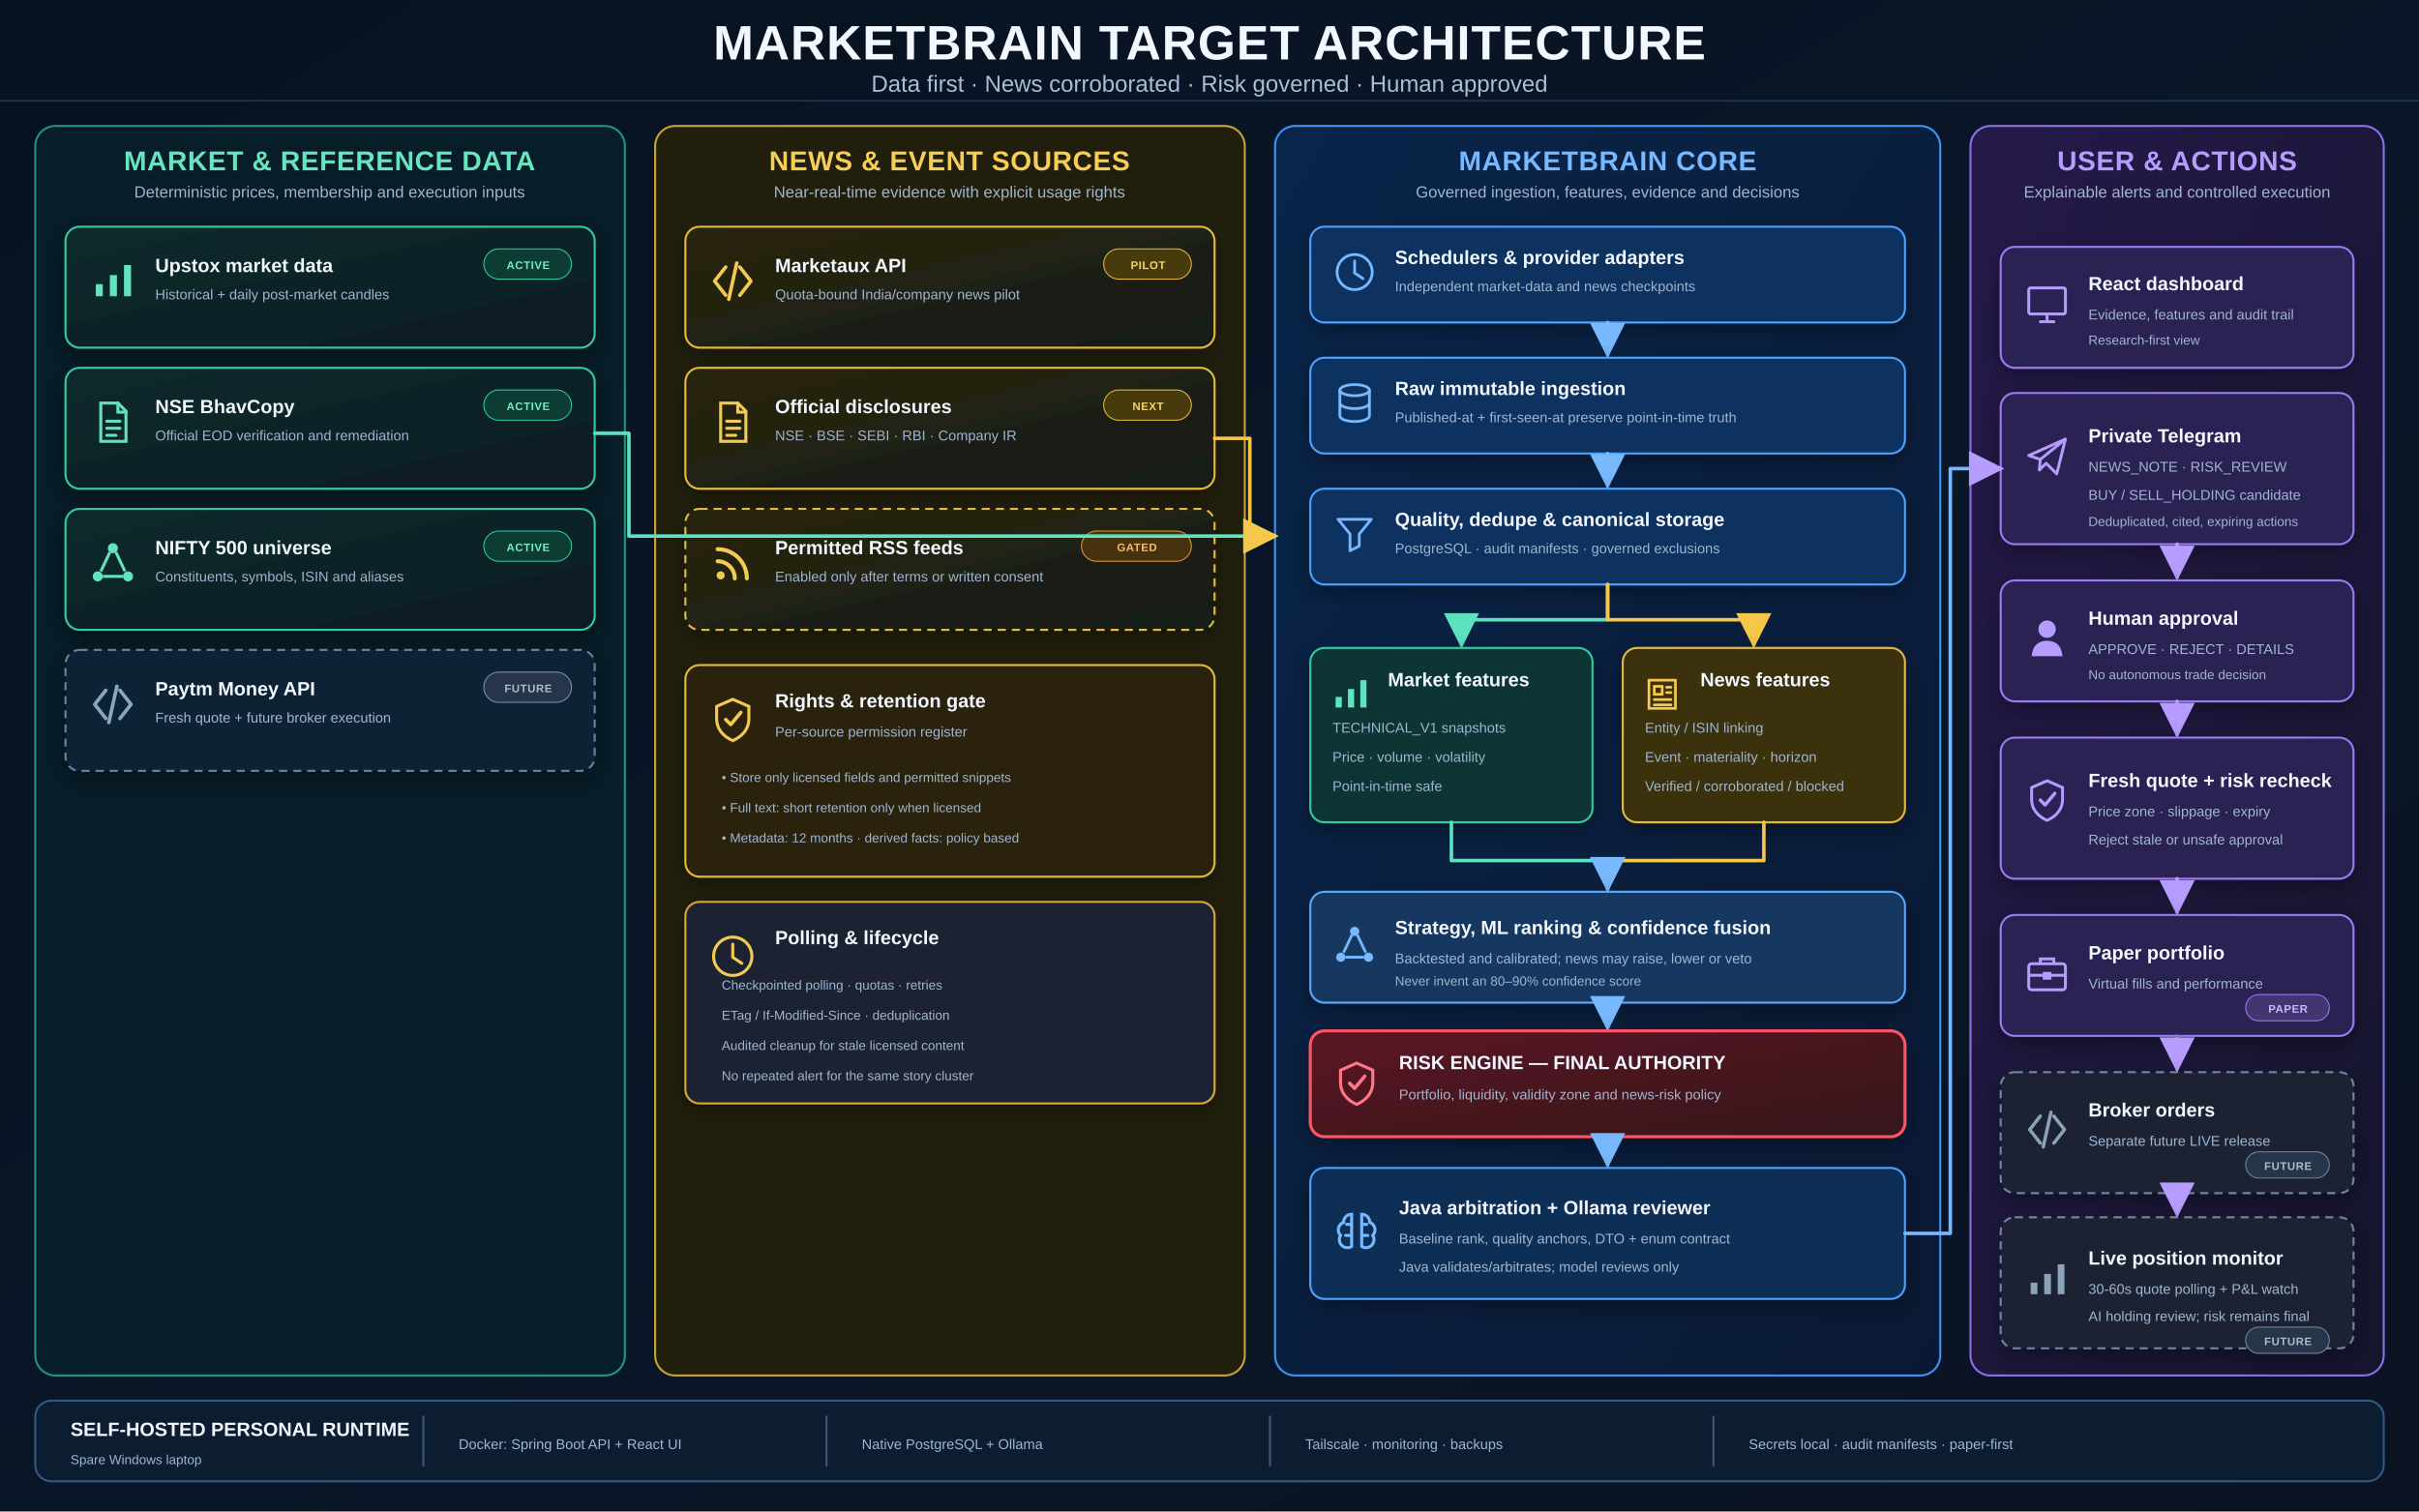
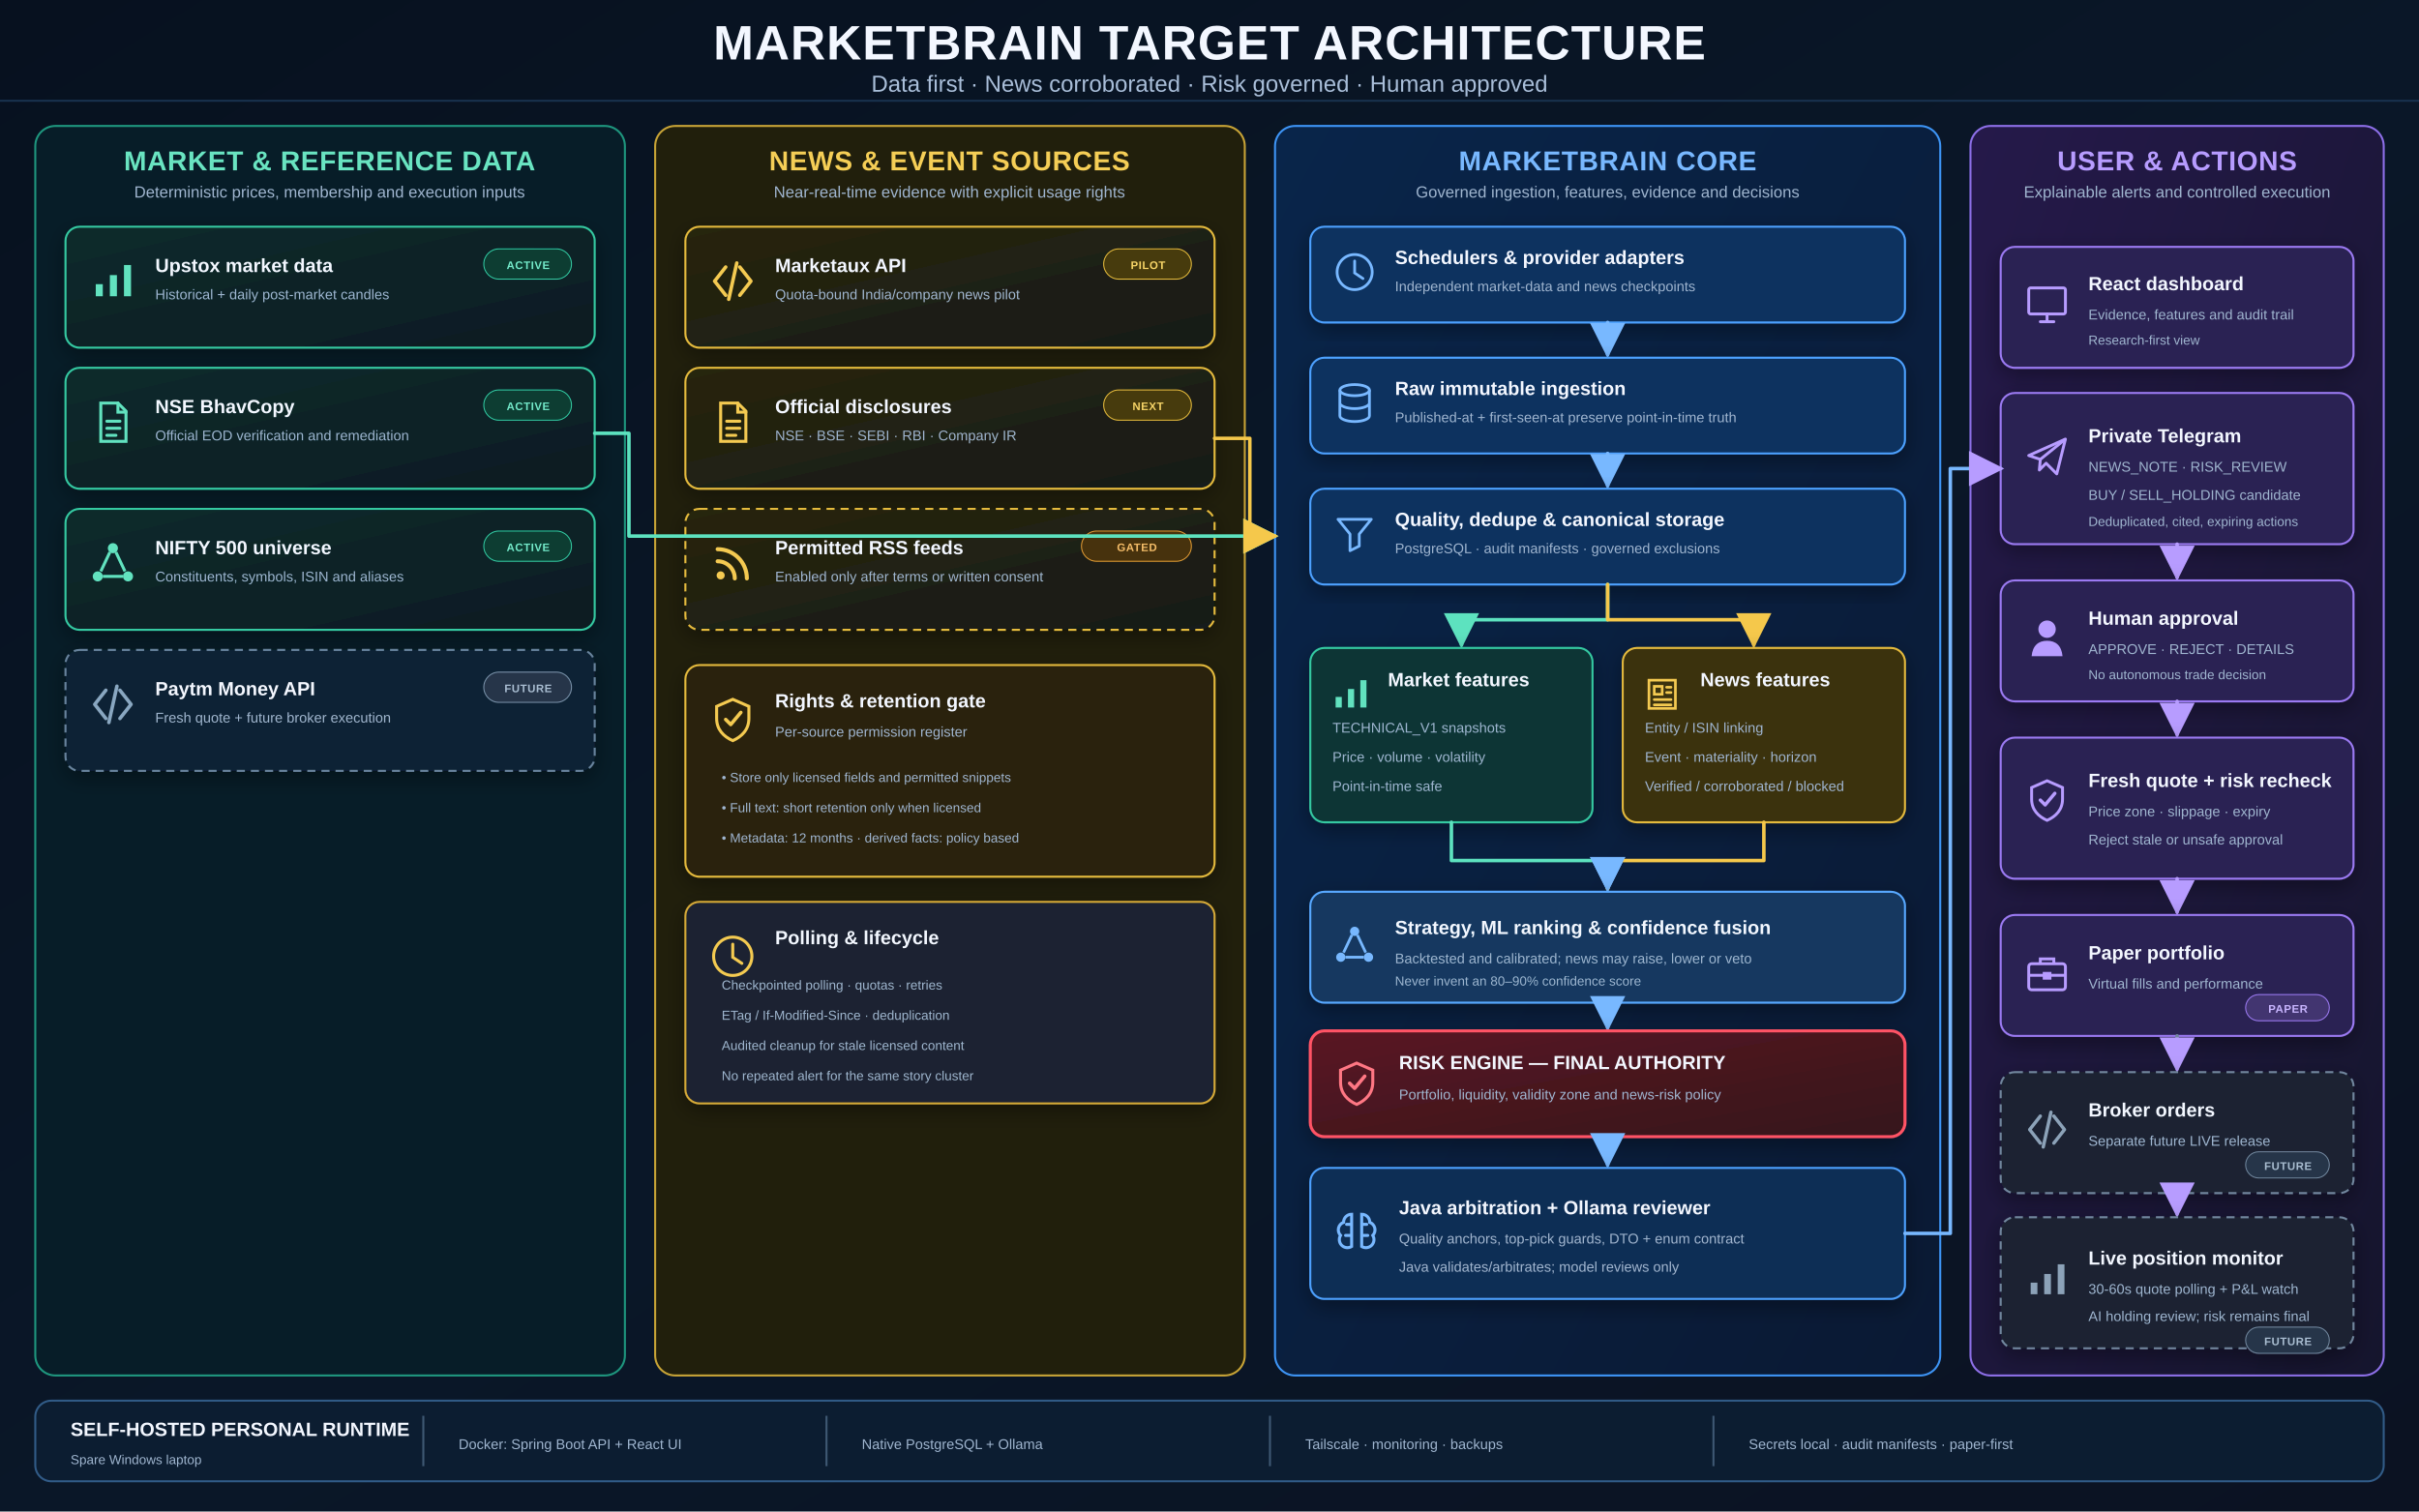
<svg xmlns="http://www.w3.org/2000/svg" width="2400" height="1500" viewBox="0 0 2400 1500" role="img" aria-labelledby="title description">
  <defs>
    <linearGradient id="background" x1="0" y1="0" x2="1" y2="1">
      <stop offset="0" stop-color="#07111f" />
      <stop offset="0.52" stop-color="#0a1728" />
      <stop offset="1" stop-color="#0b1222" />
    </linearGradient>
    <linearGradient id="marketPanel" x1="0" y1="0" x2="1" y2="1">
      <stop offset="0" stop-color="#082b2b" />
      <stop offset="1" stop-color="#071b23" />
    </linearGradient>
    <linearGradient id="newsPanel" x1="0" y1="0" x2="1" y2="1">
      <stop offset="0" stop-color="#28250c" />
      <stop offset="1" stop-color="#171b1a" />
    </linearGradient>
    <linearGradient id="corePanel" x1="0" y1="0" x2="1" y2="1">
      <stop offset="0" stop-color="#09254a" />
      <stop offset="1" stop-color="#0a1933" />
    </linearGradient>
    <linearGradient id="actionPanel" x1="0" y1="0" x2="1" y2="1">
      <stop offset="0" stop-color="#25194a" />
      <stop offset="1" stop-color="#15152d" />
    </linearGradient>
    <linearGradient id="riskPanel" x1="0" y1="0" x2="1" y2="1">
      <stop offset="0" stop-color="#5a1823" />
      <stop offset="1" stop-color="#35121b" />
    </linearGradient>
    <filter id="shadow" x="-20%" y="-20%" width="140%" height="140%">
      <feDropShadow dx="0" dy="7" stdDeviation="10" flood-color="#000000" flood-opacity="0.35" />
    </filter>
    <marker id="arrowBlue" markerWidth="12" markerHeight="12" refX="10" refY="6" orient="auto">
      <path d="M1,1 L11,6 L1,11 z" fill="#78b8ff" />
    </marker>
    <marker id="arrowGreen" markerWidth="12" markerHeight="12" refX="10" refY="6" orient="auto">
      <path d="M1,1 L11,6 L1,11 z" fill="#5de2bf" />
    </marker>
    <marker id="arrowGold" markerWidth="12" markerHeight="12" refX="10" refY="6" orient="auto">
      <path d="M1,1 L11,6 L1,11 z" fill="#f5c84b" />
    </marker>
    <marker id="arrowPurple" markerWidth="12" markerHeight="12" refX="10" refY="6" orient="auto">
      <path d="M1,1 L11,6 L1,11 z" fill="#b79cff" />
    </marker>
    <symbol id="icon-chart" viewBox="0 0 48 48">
      <path d="M7 39V27h7v12zm14 0V18h7v21zm14 0V8h7v31z" fill="currentColor" />
    </symbol>
    <symbol id="icon-file" viewBox="0 0 48 48">
      <path d="M12 5h17l8 8v30H12z" fill="none" stroke="currentColor" stroke-width="3" />
      <path d="M29 5v9h8M18 23h13M18 30h13M18 37h9" fill="none" stroke="currentColor" stroke-width="3" stroke-linecap="round" />
    </symbol>
    <symbol id="icon-api" viewBox="0 0 48 48">
      <path d="M17 10L6 24l11 14M31 10l11 14-11 14M28 6l-8 36" fill="none" stroke="currentColor" stroke-width="3.5" stroke-linecap="round" stroke-linejoin="round" />
    </symbol>
    <symbol id="icon-news" viewBox="0 0 48 48">
      <path d="M8 8h30v32H8z" fill="none" stroke="currentColor" stroke-width="3" />
      <path d="M14 15h9v9h-9zM28 16h5M28 22h5M14 30h19M14 36h19" fill="none" stroke="currentColor" stroke-width="3" stroke-linecap="round" />
    </symbol>
    <symbol id="icon-rss" viewBox="0 0 48 48">
      <circle cx="12" cy="36" r="4" fill="currentColor" />
      <path d="M9 22a17 17 0 0 1 17 17M9 10a29 29 0 0 1 29 29" fill="none" stroke="currentColor" stroke-width="4" stroke-linecap="round" />
    </symbol>
    <symbol id="icon-database" viewBox="0 0 48 48">
      <ellipse cx="24" cy="10" rx="16" ry="6" fill="none" stroke="currentColor" stroke-width="3" />
      <path d="M8 10v14c0 3 7 6 16 6s16-3 16-6V10M8 24v14c0 3 7 6 16 6s16-3 16-6V24" fill="none" stroke="currentColor" stroke-width="3" />
    </symbol>
    <symbol id="icon-filter" viewBox="0 0 48 48">
      <path d="M6 8h36L29 24v13l-10 5V24z" fill="none" stroke="currentColor" stroke-width="3" stroke-linejoin="round" />
    </symbol>
    <symbol id="icon-network" viewBox="0 0 48 48">
      <circle cx="24" cy="9" r="5" fill="currentColor" />
      <circle cx="9" cy="37" r="5" fill="currentColor" />
      <circle cx="39" cy="37" r="5" fill="currentColor" />
      <path d="M21 13L12 32M27 13l9 19M14 37h20" fill="none" stroke="currentColor" stroke-width="3" />
    </symbol>
    <symbol id="icon-shield" viewBox="0 0 48 48">
      <path d="M24 4l16 7v12c0 11-7 18-16 22C15 41 8 34 8 23V11z" fill="none" stroke="currentColor" stroke-width="3" />
      <path d="M17 24l5 5 10-12" fill="none" stroke="currentColor" stroke-width="3.5" stroke-linecap="round" stroke-linejoin="round" />
    </symbol>
    <symbol id="icon-brain" viewBox="0 0 48 48">
      <path d="M19 8a8 8 0 0 0-8 8 8 8 0 0 0-3 13 8 8 0 0 0 11 11V8zm10 0a8 8 0 0 1 8 8 8 8 0 0 1 3 13 8 8 0 0 1-11 11V8zM19 18h-5M19 29h-6M29 18h5M29 29h6" fill="none" stroke="currentColor" stroke-width="3" stroke-linecap="round" />
    </symbol>
    <symbol id="icon-user" viewBox="0 0 48 48">
      <circle cx="24" cy="15" r="9" fill="currentColor" />
      <path d="M8 43c1-11 7-16 16-16s15 5 16 16z" fill="currentColor" />
    </symbol>
    <symbol id="icon-plane" viewBox="0 0 48 48">
      <path d="M5 23L43 6 34 42 23 31l-7 7 1-11z" fill="none" stroke="currentColor" stroke-width="3" stroke-linejoin="round" />
      <path d="M17 27L43 6" stroke="currentColor" stroke-width="3" />
    </symbol>
    <symbol id="icon-monitor" viewBox="0 0 48 48">
      <rect x="5" y="7" width="38" height="27" rx="2" fill="none" stroke="currentColor" stroke-width="3" />
      <path d="M17 42h14M24 34v8" stroke="currentColor" stroke-width="3" stroke-linecap="round" />
    </symbol>
    <symbol id="icon-clock" viewBox="0 0 48 48">
      <circle cx="24" cy="24" r="19" fill="none" stroke="currentColor" stroke-width="3" />
      <path d="M24 12v13l9 6" fill="none" stroke="currentColor" stroke-width="3" stroke-linecap="round" />
    </symbol>
    <symbol id="icon-briefcase" viewBox="0 0 48 48">
      <rect x="5" y="15" width="38" height="27" rx="3" fill="none" stroke="currentColor" stroke-width="3" />
      <path d="M17 15v-5h14v5M5 27h38M21 25h6v5h-6z" fill="none" stroke="currentColor" stroke-width="3" />
    </symbol>
  </defs>
  <style>
    .title { font: 700 48px "Segoe UI", Arial, sans-serif; letter-spacing: 1px; fill: #f3f7ff; }
    .subtitle { font: 400 23px "Segoe UI", Arial, sans-serif; fill: #a9bed9; }
    .panel-title { font: 700 27px "Segoe UI", Arial, sans-serif; letter-spacing: .6px; }
    .panel-subtitle { font: 400 16px "Segoe UI", Arial, sans-serif; fill: #9fb5cf; }
    .group-title { font: 700 19px "Segoe UI", Arial, sans-serif; fill: #f3f7ff; }
    .group-subtitle { font: 400 14px "Segoe UI", Arial, sans-serif; fill: #9fb5cf; }
    .small { font: 400 13px "Segoe UI", Arial, sans-serif; fill: #9fb5cf; }
    .tiny { font: 600 11px "Segoe UI", Arial, sans-serif; letter-spacing: .5px; }
    .flow { fill: none; stroke-width: 3.5; stroke-linecap: round; stroke-linejoin: round; }
    .card { filter: url(#shadow); }
  </style>
  <rect width="2400" height="1500" fill="url(#background)" />
  <path d="M0 100h2400" stroke="#18314d" stroke-width="2" />
  <text x="1200" y="59" text-anchor="middle" class="title">MARKETBRAIN TARGET ARCHITECTURE</text>
  <text x="1200" y="91" text-anchor="middle" class="subtitle">Data first · News corroborated · Risk governed · Human approved</text>
  <rect x="35" y="125" width="585" height="1240" rx="20" fill="#071d28" stroke="#1e967e" stroke-width="2" />
  <text x="327" y="169" text-anchor="middle" class="panel-title" fill="#69e4c1">MARKET &amp; REFERENCE DATA</text>
  <text x="327" y="196" text-anchor="middle" class="panel-subtitle">Deterministic prices, membership and execution inputs</text>
  <g class="card">
    <rect x="65" y="225" width="525" height="120" rx="14" fill="url(#marketPanel)" stroke="#35c9a1" stroke-width="2" />
    <use href="#icon-chart" x="88" y="255" width="48" height="48" color="#62e2bf" />
    <text x="154" y="270" class="group-title">Upstox market data</text>
    <text x="154" y="297" class="group-subtitle">Historical + daily post-market candles</text>
    <rect x="480" y="247" width="87" height="30" rx="15" fill="#073d32" stroke="#35c9a1" />
    <text x="524" y="267" text-anchor="middle" class="tiny" fill="#75e9c9">ACTIVE</text>
  </g>
  <g class="card">
    <rect x="65" y="365" width="525" height="120" rx="14" fill="url(#marketPanel)" stroke="#35c9a1" stroke-width="2" />
    <use href="#icon-file" x="88" y="395" width="48" height="48" color="#62e2bf" />
    <text x="154" y="410" class="group-title">NSE BhavCopy</text>
    <text x="154" y="437" class="group-subtitle">Official EOD verification and remediation</text>
    <rect x="480" y="387" width="87" height="30" rx="15" fill="#073d32" stroke="#35c9a1" />
    <text x="524" y="407" text-anchor="middle" class="tiny" fill="#75e9c9">ACTIVE</text>
  </g>
  <g class="card">
    <rect x="65" y="505" width="525" height="120" rx="14" fill="url(#marketPanel)" stroke="#35c9a1" stroke-width="2" />
    <use href="#icon-network" x="88" y="535" width="48" height="48" color="#62e2bf" />
    <text x="154" y="550" class="group-title">NIFTY 500 universe</text>
    <text x="154" y="577" class="group-subtitle">Constituents, symbols, ISIN and aliases</text>
    <rect x="480" y="527" width="87" height="30" rx="15" fill="#073d32" stroke="#35c9a1" />
    <text x="524" y="547" text-anchor="middle" class="tiny" fill="#75e9c9">ACTIVE</text>
  </g>
  <g class="card">
    <rect x="65" y="645" width="525" height="120" rx="14" fill="#102434" stroke="#67839d" stroke-width="2" stroke-dasharray="8 6" />
    <use href="#icon-api" x="88" y="675" width="48" height="48" color="#89a7c1" />
    <text x="154" y="690" class="group-title">Paytm Money API</text>
    <text x="154" y="717" class="group-subtitle">Fresh quote + future broker execution</text>
    <rect x="480" y="667" width="87" height="30" rx="15" fill="#27364a" stroke="#7891aa" />
    <text x="524" y="687" text-anchor="middle" class="tiny" fill="#a9bdd1">FUTURE</text>
  </g>
  <rect x="650" y="125" width="585" height="1240" rx="20" fill="#211f0c" stroke="#c7a336" stroke-width="2" />
  <text x="942" y="169" text-anchor="middle" class="panel-title" fill="#f5ce56">NEWS &amp; EVENT SOURCES</text>
  <text x="942" y="196" text-anchor="middle" class="panel-subtitle">Near-real-time evidence with explicit usage rights</text>
  <g class="card">
    <rect x="680" y="225" width="525" height="120" rx="14" fill="url(#newsPanel)" stroke="#e4ba3d" stroke-width="2" />
    <use href="#icon-api" x="703" y="255" width="48" height="48" color="#f4ca51" />
    <text x="769" y="270" class="group-title">Marketaux API</text>
    <text x="769" y="297" class="group-subtitle">Quota-bound India/company news pilot</text>
    <rect x="1095" y="247" width="87" height="30" rx="15" fill="#473a0a" stroke="#e4ba3d" />
    <text x="1139" y="267" text-anchor="middle" class="tiny" fill="#f7d568">PILOT</text>
  </g>
  <g class="card">
    <rect x="680" y="365" width="525" height="120" rx="14" fill="url(#newsPanel)" stroke="#e4ba3d" stroke-width="2" />
    <use href="#icon-file" x="703" y="395" width="48" height="48" color="#f4ca51" />
    <text x="769" y="410" class="group-title">Official disclosures</text>
    <text x="769" y="437" class="group-subtitle">NSE · BSE · SEBI · RBI · Company IR</text>
    <rect x="1095" y="387" width="87" height="30" rx="15" fill="#473a0a" stroke="#e4ba3d" />
    <text x="1139" y="407" text-anchor="middle" class="tiny" fill="#f7d568">NEXT</text>
  </g>
  <g class="card">
    <rect x="680" y="505" width="525" height="120" rx="14" fill="url(#newsPanel)" stroke="#e4ba3d" stroke-width="2" stroke-dasharray="8 6" />
    <use href="#icon-rss" x="703" y="535" width="48" height="48" color="#f4ca51" />
    <text x="769" y="550" class="group-title">Permitted RSS feeds</text>
    <text x="769" y="577" class="group-subtitle">Enabled only after terms or written consent</text>
    <rect x="1073" y="527" width="109" height="30" rx="15" fill="#47300a" stroke="#e09a35" />
    <text x="1128" y="547" text-anchor="middle" class="tiny" fill="#f4bd69">GATED</text>
  </g>
  <g class="card">
    <rect x="680" y="660" width="525" height="210" rx="14" fill="#2a220d" stroke="#e4ba3d" stroke-width="2" />
    <use href="#icon-shield" x="703" y="690" width="48" height="48" color="#f4ca51" />
    <text x="769" y="702" class="group-title">Rights &amp; retention gate</text>
    <text x="769" y="731" class="group-subtitle">Per-source permission register</text>
    <text x="716" y="776" class="small">• Store only licensed fields and permitted snippets</text>
    <text x="716" y="806" class="small">• Full text: short retention only when licensed</text>
    <text x="716" y="836" class="small">• Metadata: 12 months · derived facts: policy based</text>
  </g>
  <g class="card">
    <rect x="680" y="895" width="525" height="200" rx="14" fill="#1b2330" stroke="#d5a938" stroke-width="2" />
    <use href="#icon-clock" x="703" y="925" width="48" height="48" color="#f4ca51" />
    <text x="769" y="937" class="group-title">Polling &amp; lifecycle</text>
    <text x="716" y="982" class="small">Checkpointed polling · quotas · retries</text>
    <text x="716" y="1012" class="small">ETag / If-Modified-Since · deduplication</text>
    <text x="716" y="1042" class="small">Audited cleanup for stale licensed content</text>
    <text x="716" y="1072" class="small">No repeated alert for the same story cluster</text>
  </g>
  <rect x="1265" y="125" width="660" height="1240" rx="20" fill="url(#corePanel)" stroke="#3d94f5" stroke-width="2" />
  <text x="1595" y="169" text-anchor="middle" class="panel-title" fill="#78b8ff">MARKETBRAIN CORE</text>
  <text x="1595" y="196" text-anchor="middle" class="panel-subtitle">Governed ingestion, features, evidence and decisions</text>
  <g class="card">
    <rect x="1300" y="225" width="590" height="95" rx="14" fill="#0c315f" stroke="#4da1ff" stroke-width="2" />
    <use href="#icon-clock" x="1322" y="248" width="44" height="44" color="#78b8ff" />
    <text x="1384" y="262" class="group-title">Schedulers &amp; provider adapters</text>
    <text x="1384" y="289" class="group-subtitle">Independent market-data and news checkpoints</text>
  </g>
  <path d="M1595 320v32" class="flow" stroke="#78b8ff" marker-end="url(#arrowBlue)" />
  <g class="card">
    <rect x="1300" y="355" width="590" height="95" rx="14" fill="#0c315f" stroke="#4da1ff" stroke-width="2" />
    <use href="#icon-database" x="1322" y="378" width="44" height="44" color="#78b8ff" />
    <text x="1384" y="392" class="group-title">Raw immutable ingestion</text>
    <text x="1384" y="419" class="group-subtitle">Published-at + first-seen-at preserve point-in-time truth</text>
  </g>
  <path d="M1595 450v32" class="flow" stroke="#78b8ff" marker-end="url(#arrowBlue)" />
  <g class="card">
    <rect x="1300" y="485" width="590" height="95" rx="14" fill="#0c315f" stroke="#4da1ff" stroke-width="2" />
    <use href="#icon-filter" x="1322" y="508" width="44" height="44" color="#78b8ff" />
    <text x="1384" y="522" class="group-title">Quality, dedupe &amp; canonical storage</text>
    <text x="1384" y="549" class="group-subtitle">PostgreSQL · audit manifests · governed exclusions</text>
  </g>
  <path d="M1595 580v35h-145v25" class="flow" stroke="#5de2bf" marker-end="url(#arrowGreen)" />
  <path d="M1595 580v35h145v25" class="flow" stroke="#f5c84b" marker-end="url(#arrowGold)" />
  <g class="card">
    <rect x="1300" y="643" width="280" height="173" rx="14" fill="#0b3636" stroke="#35c9a1" stroke-width="2" />
    <use href="#icon-chart" x="1319" y="668" width="42" height="42" color="#62e2bf" />
    <text x="1377" y="681" class="group-title">Market features</text>
    <text x="1322" y="727" class="group-subtitle">TECHNICAL_V1 snapshots</text>
    <text x="1322" y="756" class="group-subtitle">Price · volume · volatility</text>
    <text x="1322" y="785" class="group-subtitle">Point-in-time safe</text>
  </g>
  <g class="card">
    <rect x="1610" y="643" width="280" height="173" rx="14" fill="#3a300d" stroke="#e4ba3d" stroke-width="2" />
    <use href="#icon-news" x="1629" y="668" width="42" height="42" color="#f4ca51" />
    <text x="1687" y="681" class="group-title">News features</text>
    <text x="1632" y="727" class="group-subtitle">Entity / ISIN linking</text>
    <text x="1632" y="756" class="group-subtitle">Event · materiality · horizon</text>
    <text x="1632" y="785" class="group-subtitle">Verified / corroborated / blocked</text>
  </g>
  <path d="M1440 816v38h155v28" class="flow" stroke="#5de2bf" marker-end="url(#arrowBlue)" />
  <path d="M1750 816v38h-155v28" class="flow" stroke="#f5c84b" marker-end="url(#arrowBlue)" />
  <g class="card">
    <rect x="1300" y="885" width="590" height="110" rx="14" fill="#123961" stroke="#58a8ff" stroke-width="2" />
    <use href="#icon-network" x="1322" y="916" width="44" height="44" color="#78b8ff" />
    <text x="1384" y="927" class="group-title">Strategy, ML ranking &amp; confidence fusion</text>
    <text x="1384" y="956" class="group-subtitle">Backtested and calibrated; news may raise, lower or veto</text>
    <text x="1384" y="978" class="small">Never invent an 80–90% confidence score</text>
  </g>
  <path d="M1595 995v25" class="flow" stroke="#ff6f7d" marker-end="url(#arrowBlue)" />
  <g class="card">
    <rect x="1300" y="1023" width="590" height="105" rx="14" fill="url(#riskPanel)" stroke="#ff5365" stroke-width="3" />
    <use href="#icon-shield" x="1322" y="1051" width="48" height="48" color="#ff7784" />
    <text x="1388" y="1061" class="group-title">RISK ENGINE — FINAL AUTHORITY</text>
    <text x="1388" y="1091" class="group-subtitle">Portfolio, liquidity, validity zone and news-risk policy</text>
  </g>
  <path d="M1595 1128v28" class="flow" stroke="#78b8ff" marker-end="url(#arrowBlue)" />
  <g class="card">
    <rect x="1300" y="1159" width="590" height="130" rx="14" fill="#112f55" stroke="#4da1ff" stroke-width="2" />
    <use href="#icon-brain" x="1322" y="1197" width="48" height="48" color="#78b8ff" />
    <text x="1388" y="1205" class="group-title">Java arbitration + Ollama reviewer</text>
-     <text x="1388" y="1234" class="group-subtitle">Baseline rank, quality anchors, DTO + enum contract</text>
+     <text x="1388" y="1234" class="group-subtitle">Quality anchors, top-pick guards, DTO + enum contract</text>
    <text x="1388" y="1262" class="group-subtitle">Java validates/arbitrates; model reviews only</text>
  </g>
  <rect x="1955" y="125" width="410" height="1240" rx="20" fill="url(#actionPanel)" stroke="#8d6fe8" stroke-width="2" />
  <text x="2160" y="169" text-anchor="middle" class="panel-title" fill="#b79cff">USER &amp; ACTIONS</text>
  <text x="2160" y="196" text-anchor="middle" class="panel-subtitle">Explainable alerts and controlled execution</text>
  <g class="card">
    <rect x="1985" y="245" width="350" height="120" rx="14" fill="#2a2253" stroke="#9b7af2" stroke-width="2" />
    <use href="#icon-monitor" x="2008" y="279" width="46" height="46" color="#b79cff" />
    <text x="2072" y="288" class="group-title">React dashboard</text>
    <text x="2072" y="317" class="group-subtitle">Evidence, features and audit trail</text>
    <text x="2072" y="342" class="small">Research-first view</text>
  </g>
  <g class="card">
    <rect x="1985" y="390" width="350" height="150" rx="14" fill="#2a2253" stroke="#9b7af2" stroke-width="2" />
    <use href="#icon-plane" x="2008" y="430" width="46" height="46" color="#b79cff" />
    <text x="2072" y="439" class="group-title">Private Telegram</text>
    <text x="2072" y="468" class="group-subtitle">NEWS_NOTE · RISK_REVIEW</text>
    <text x="2072" y="496" class="group-subtitle">BUY / SELL_HOLDING candidate</text>
    <text x="2072" y="522" class="small">Deduplicated, cited, expiring actions</text>
  </g>
  <path d="M2160 540v33" class="flow" stroke="#b79cff" marker-end="url(#arrowPurple)" />
  <g class="card">
    <rect x="1985" y="576" width="350" height="120" rx="14" fill="#2a2253" stroke="#9b7af2" stroke-width="2" />
    <use href="#icon-user" x="2008" y="610" width="46" height="46" color="#b79cff" />
    <text x="2072" y="620" class="group-title">Human approval</text>
    <text x="2072" y="649" class="group-subtitle">APPROVE · REJECT · DETAILS</text>
    <text x="2072" y="674" class="small">No autonomous trade decision</text>
  </g>
  <path d="M2160 696v33" class="flow" stroke="#b79cff" marker-end="url(#arrowPurple)" />
  <g class="card">
    <rect x="1985" y="732" width="350" height="140" rx="14" fill="#2a2253" stroke="#9b7af2" stroke-width="2" />
    <use href="#icon-shield" x="2008" y="771" width="46" height="46" color="#b79cff" />
    <text x="2072" y="781" class="group-title">Fresh quote + risk recheck</text>
    <text x="2072" y="810" class="group-subtitle">Price zone · slippage · expiry</text>
    <text x="2072" y="838" class="group-subtitle">Reject stale or unsafe approval</text>
  </g>
  <path d="M2160 872v33" class="flow" stroke="#b79cff" marker-end="url(#arrowPurple)" />
  <g class="card">
    <rect x="1985" y="908" width="350" height="120" rx="14" fill="#2a2253" stroke="#9b7af2" stroke-width="2" />
    <use href="#icon-briefcase" x="2008" y="942" width="46" height="46" color="#b79cff" />
    <text x="2072" y="952" class="group-title">Paper portfolio</text>
    <text x="2072" y="981" class="group-subtitle">Virtual fills and performance</text>
    <rect x="2228" y="987" width="83" height="26" rx="13" fill="#43346f" stroke="#9b7af2" />
    <text x="2270" y="1005" text-anchor="middle" class="tiny" fill="#c8b6ff">PAPER</text>
  </g>
  <path d="M2160 1028v33" class="flow" stroke="#71869d" marker-end="url(#arrowPurple)" />
  <g class="card">
    <rect x="1985" y="1064" width="350" height="120" rx="14" fill="#1a2232" stroke="#71869d" stroke-width="2" stroke-dasharray="8 6" />
    <use href="#icon-api" x="2008" y="1098" width="46" height="46" color="#8ca2b8" />
    <text x="2072" y="1108" class="group-title">Broker orders</text>
    <text x="2072" y="1137" class="group-subtitle">Separate future LIVE release</text>
    <rect x="2228" y="1143" width="83" height="26" rx="13" fill="#263548" stroke="#71869d" />
    <text x="2270" y="1161" text-anchor="middle" class="tiny" fill="#a9bdd1">FUTURE</text>
  </g>
  <path d="M2160 1184v21" class="flow" stroke="#71869d" marker-end="url(#arrowPurple)" />
  <g class="card">
    <rect x="1985" y="1208" width="350" height="130" rx="14" fill="#1a2232" stroke="#71869d" stroke-width="2" stroke-dasharray="8 6" />
    <use href="#icon-chart" x="2008" y="1247" width="46" height="46" color="#8ca2b8" />
    <text x="2072" y="1255" class="group-title">Live position monitor</text>
    <text x="2072" y="1284" class="group-subtitle">30-60s quote polling + P&amp;L watch</text>
    <text x="2072" y="1311" class="group-subtitle">AI holding review; risk remains final</text>
    <rect x="2228" y="1317" width="83" height="26" rx="13" fill="#263548" stroke="#71869d" />
    <text x="2270" y="1335" text-anchor="middle" class="tiny" fill="#a9bdd1">FUTURE</text>
  </g>
  <path d="M590 430h34v102h641" class="flow" stroke="#5de2bf" marker-end="url(#arrowGreen)" />
  <path d="M1205 435h35v97h25" class="flow" stroke="#f5c84b" marker-end="url(#arrowGold)" />
  <path d="M1890 1224h45v-759h50" class="flow" stroke="#78b8ff" marker-end="url(#arrowPurple)" />
  <rect x="35" y="1390" width="2330" height="80" rx="16" fill="#0c1d31" stroke="#315b87" stroke-width="2" />
  <text x="70" y="1425" class="group-title">SELF-HOSTED PERSONAL RUNTIME</text>
  <text x="70" y="1453" class="small">Spare Windows laptop</text>
  <path d="M420 1405v50M820 1405v50M1260 1405v50M1700 1405v50" stroke="#3f5873" stroke-width="2" />
  <text x="455" y="1438" class="group-subtitle">Docker: Spring Boot API + React UI</text>
  <text x="855" y="1438" class="group-subtitle">Native PostgreSQL + Ollama</text>
  <text x="1295" y="1438" class="group-subtitle">Tailscale · monitoring · backups</text>
  <text x="1735" y="1438" class="group-subtitle">Secrets local · audit manifests · paper-first</text>
</svg>
